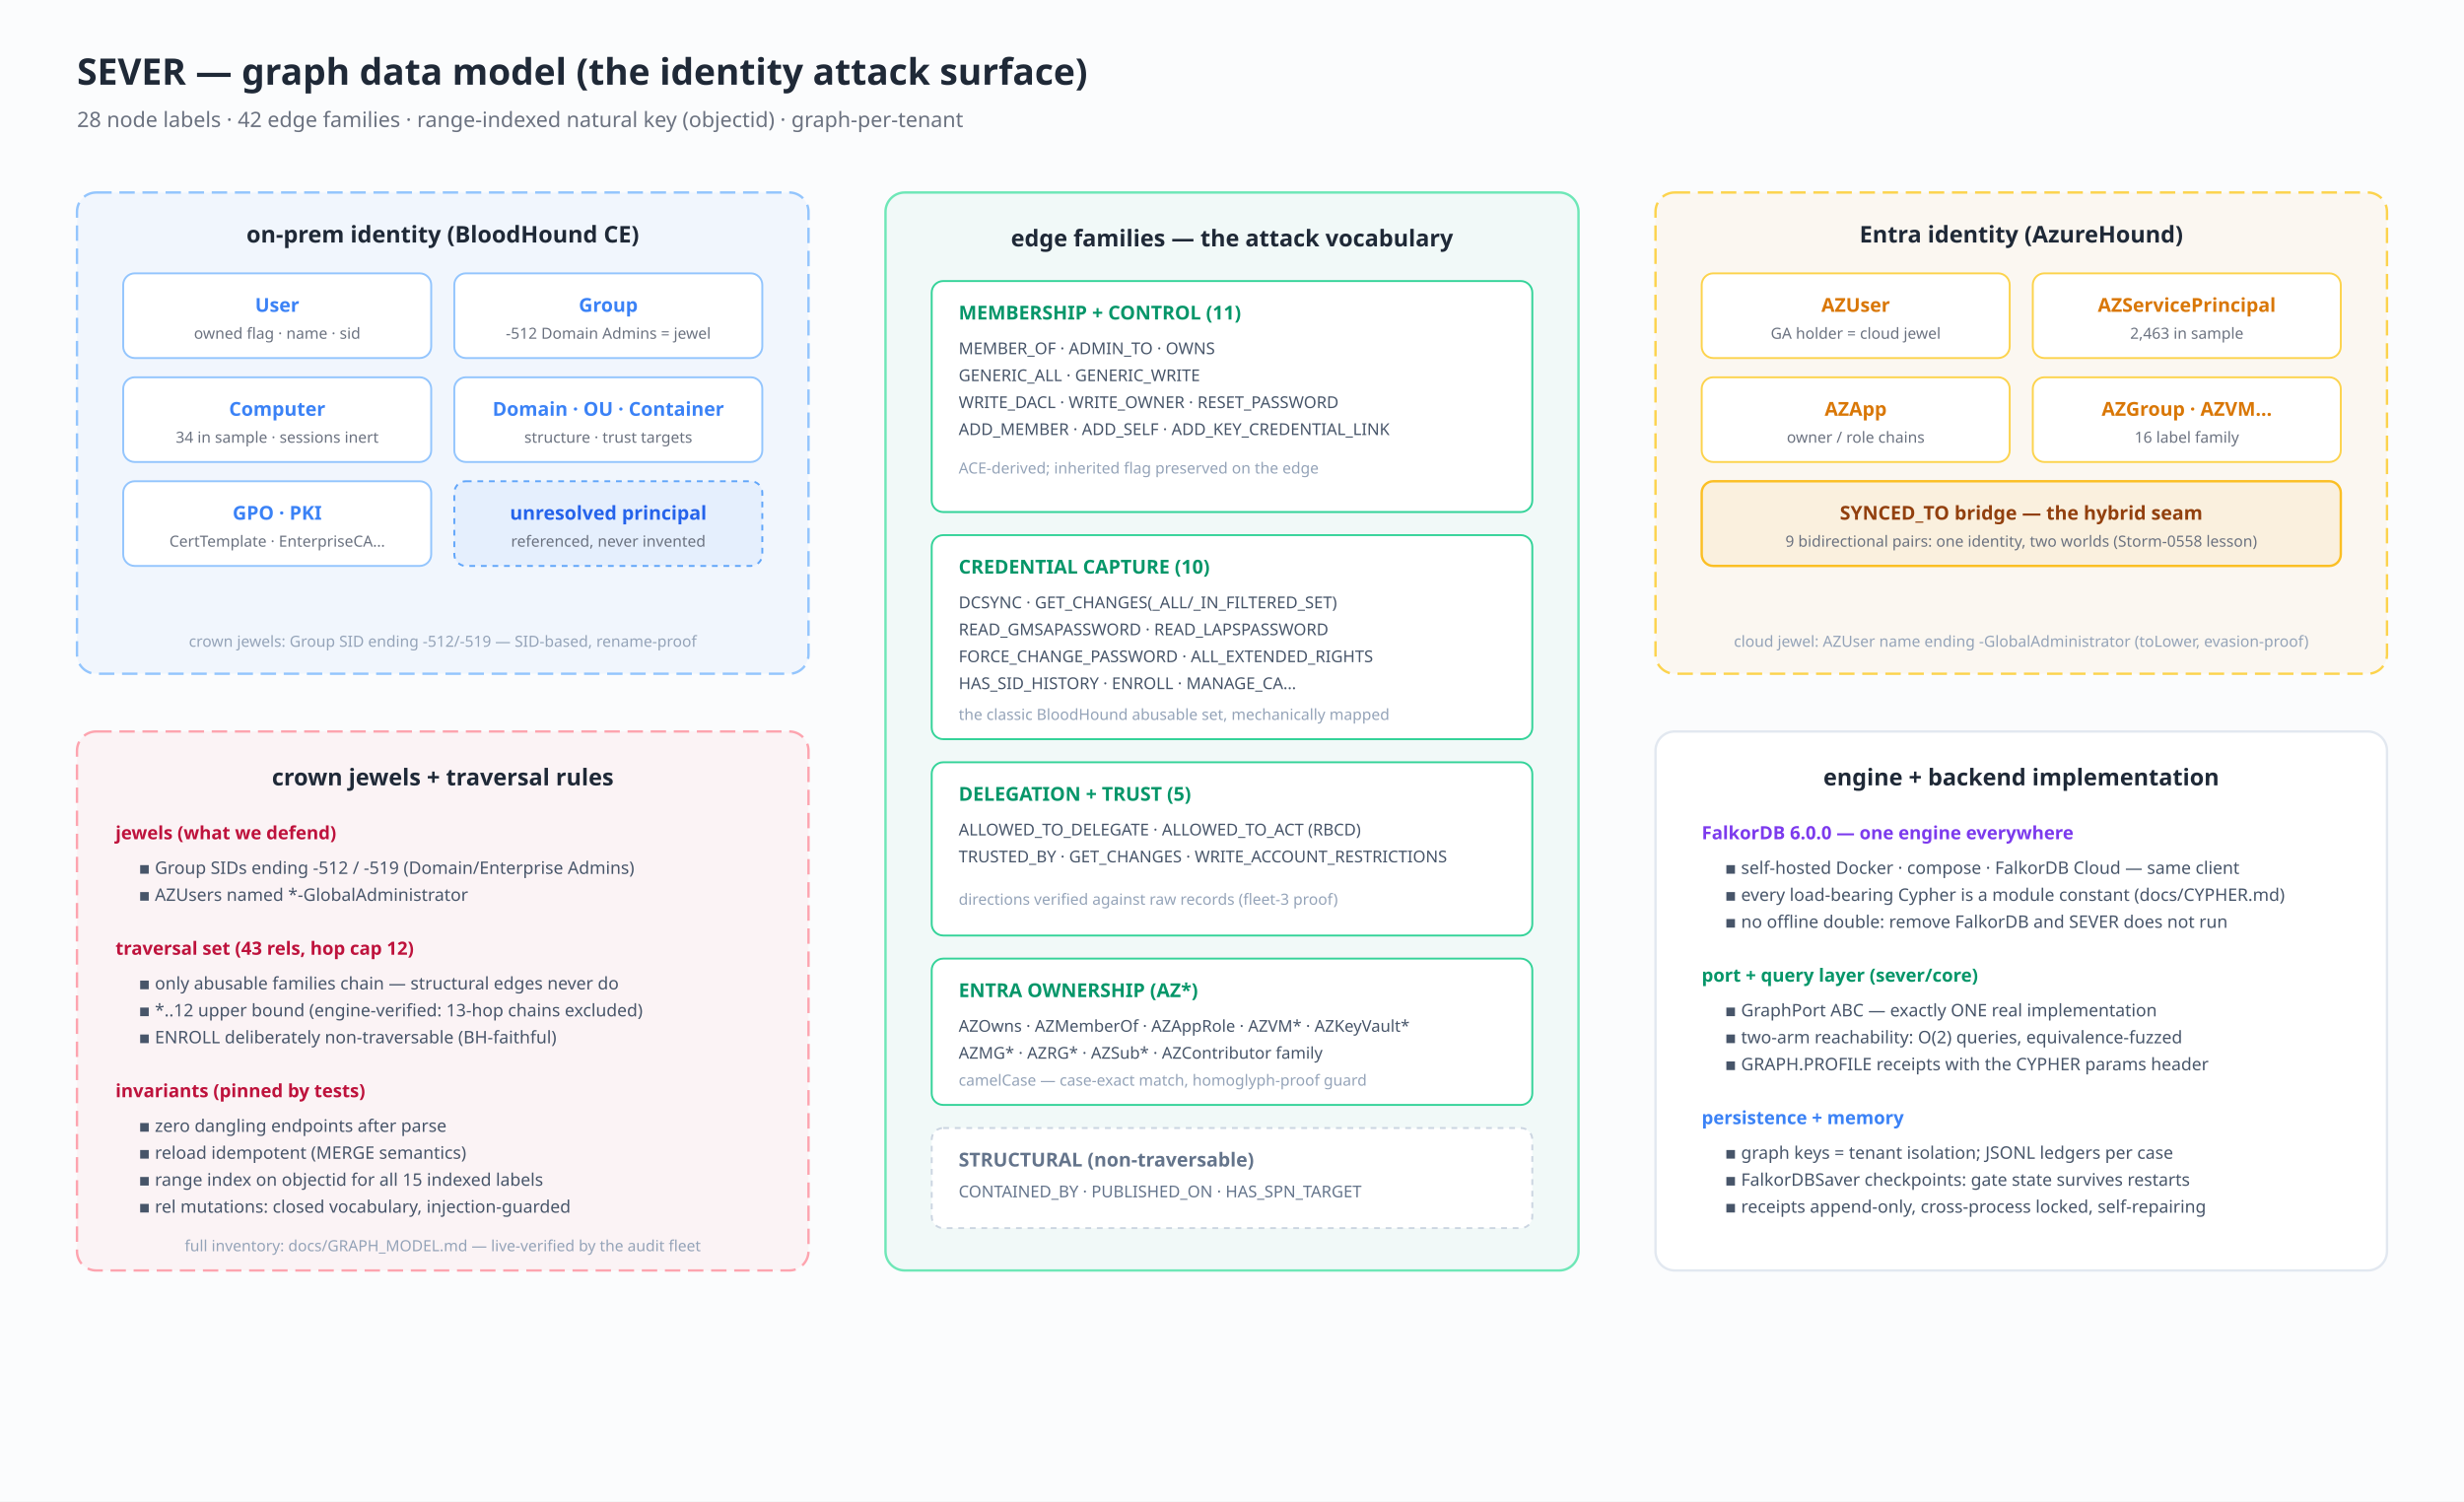
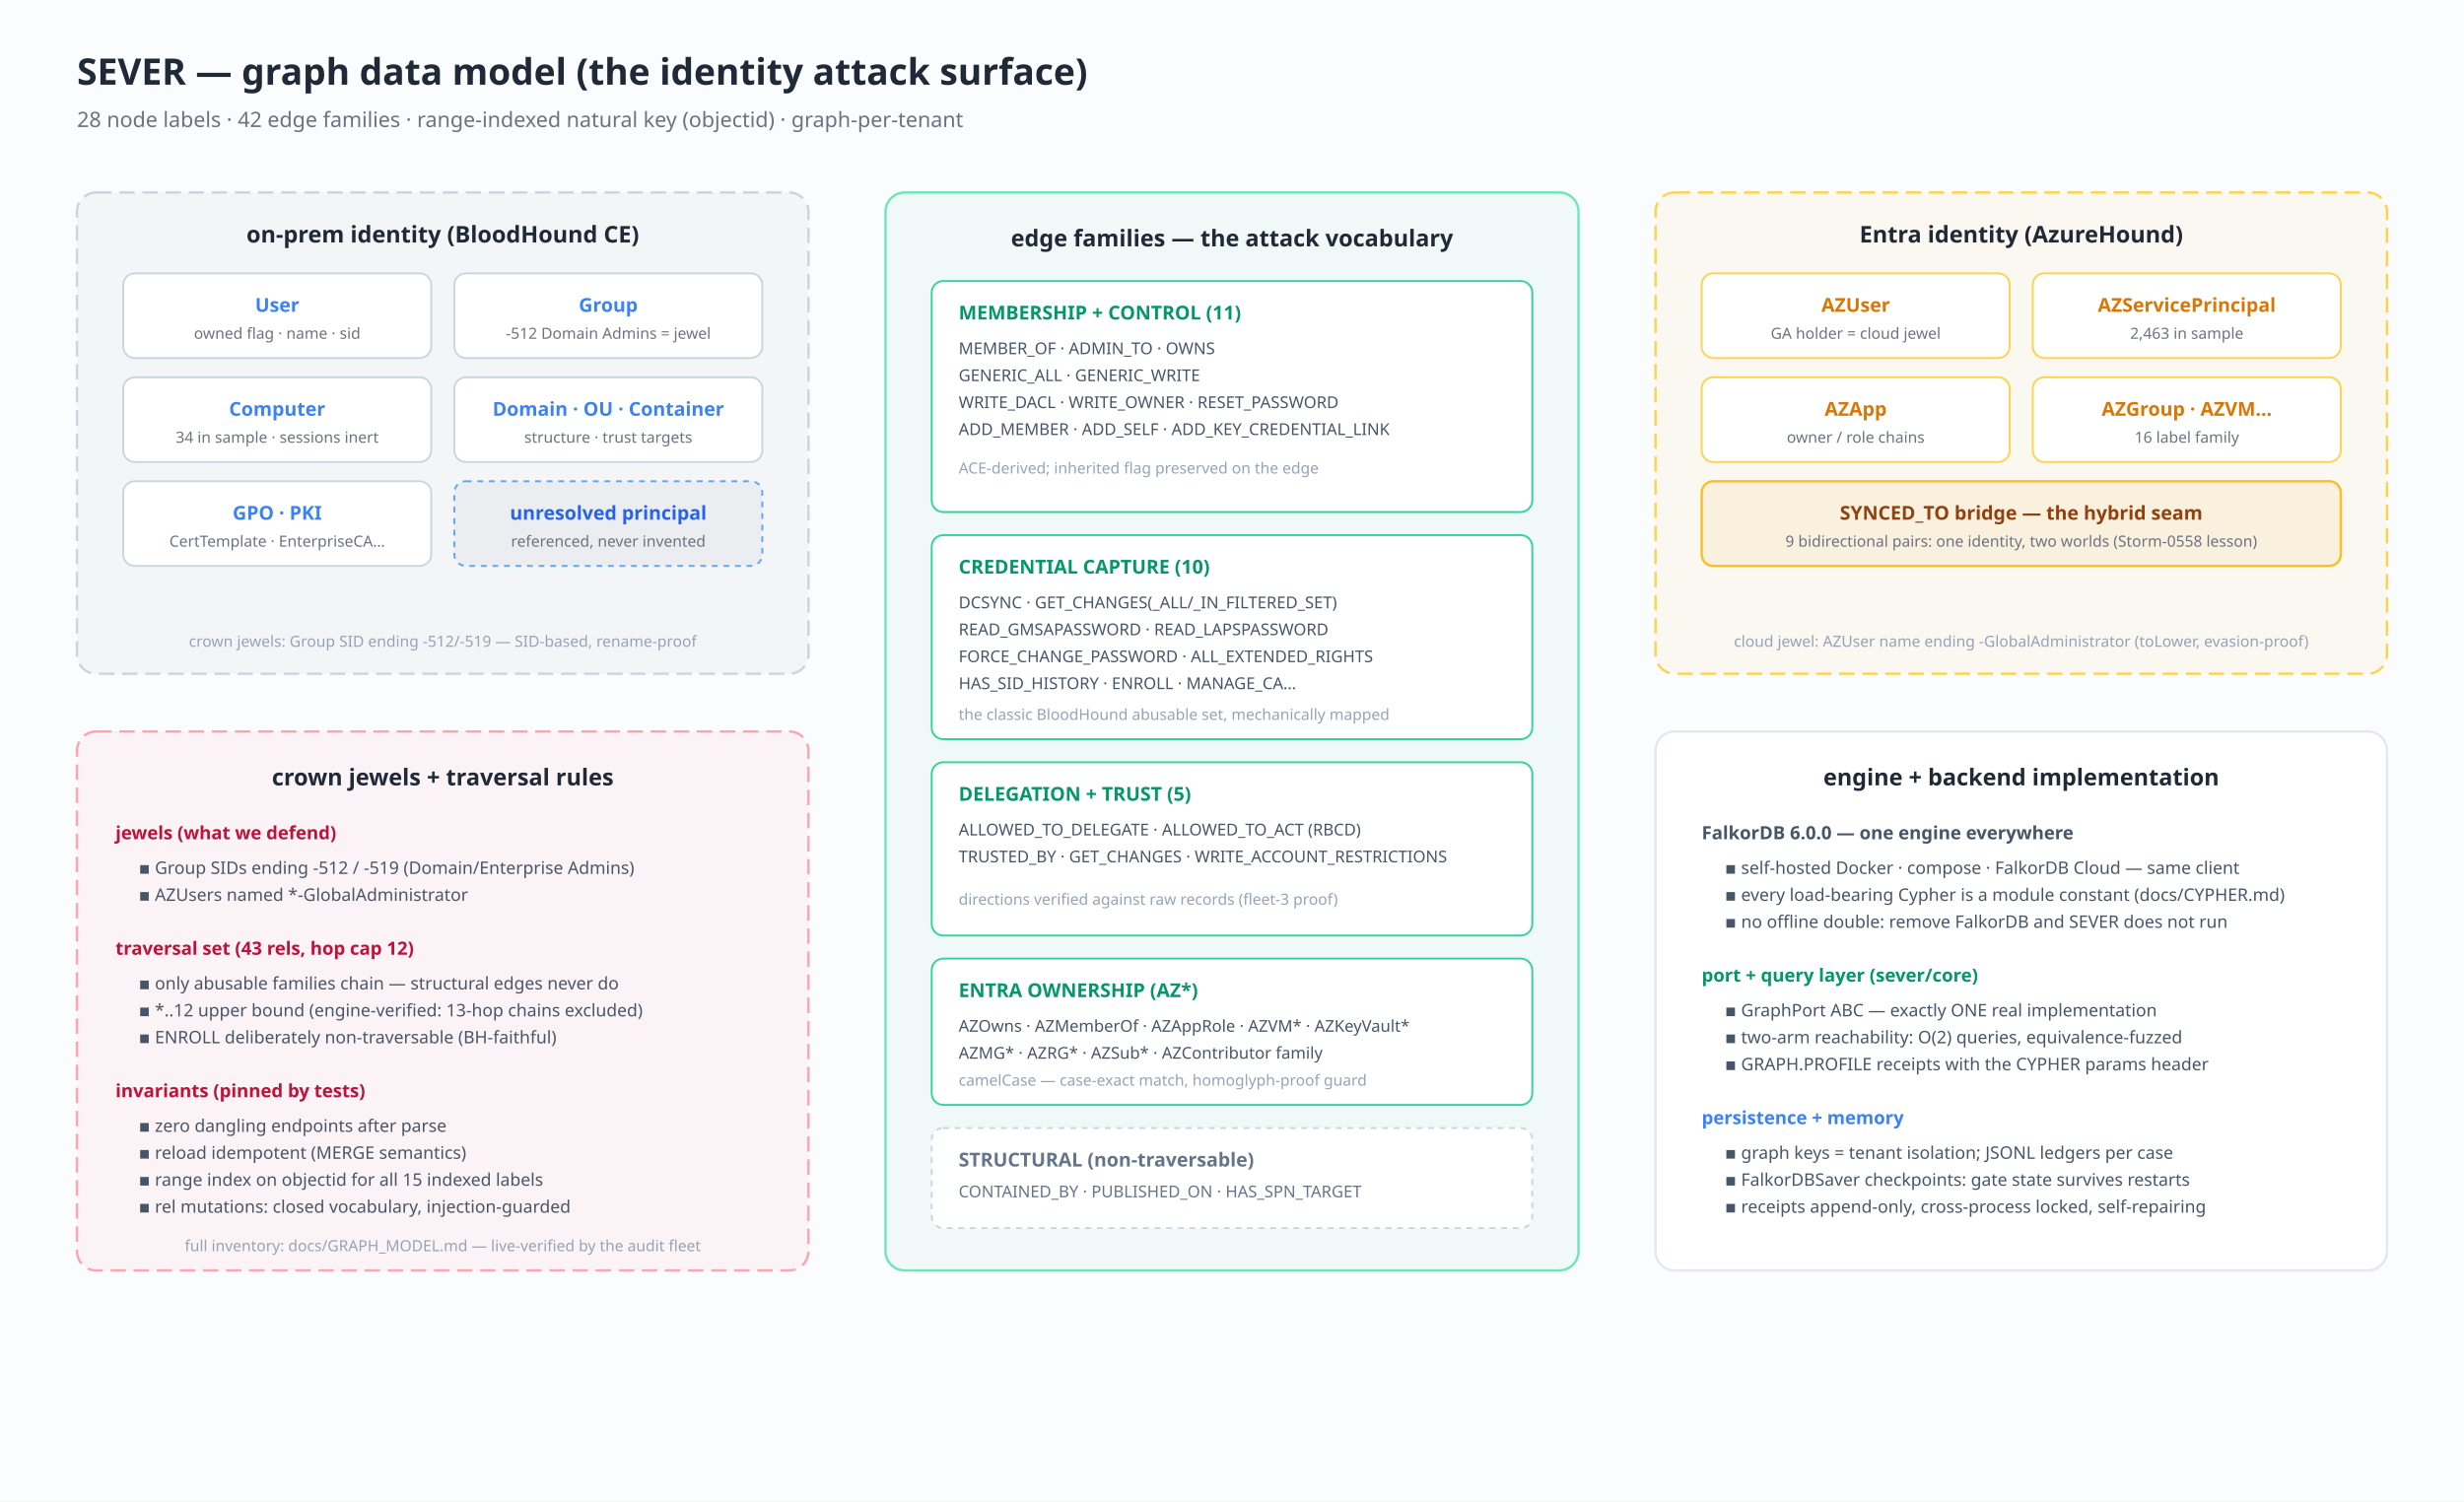
<svg xmlns="http://www.w3.org/2000/svg" width="1280" height="780" viewBox="0 0 1280 780" font-family="ui-monospace, 'Cascadia Code', 'Segoe UI', sans-serif">
  <rect width="1280" height="780" fill="#FBFCFD" />
  <text x="40" y="44" font-size="19" font-weight="700" fill="#1F2937">SEVER — graph data model (the identity attack surface)</text>
  <text x="40" y="66" font-size="11" fill="#6B7280">28 node labels · 42 edge families · range-indexed natural key (objectid) · graph-per-tenant</text>
-   <rect x="40" y="100" width="380" height="250" rx="10" fill="rgba(59,130,246,0.05)" stroke="#93C5FD" stroke-width="1.25" stroke-dasharray="8,4" />
+   <rect x="40" y="100" width="380" height="250" rx="10" fill="rgba(100,116,139,0.05)" stroke="#CBD5E1" stroke-width="1.25" stroke-dasharray="8,4" />
  <text x="230" y="126" font-size="12" font-weight="700" fill="#1F2937" text-anchor="middle">on-prem identity (BloodHound CE)</text>
-   <rect x="64" y="142" width="160" height="44" rx="6" fill="#FFFFFF" stroke="#93C5FD" stroke-width="1" />
+   <rect x="64" y="142" width="160" height="44" rx="6" fill="#FFFFFF" stroke="#CBD5E1" stroke-width="1" />
  <text x="144" y="162" font-size="10" font-weight="600" fill="#3B82F6" text-anchor="middle">User</text>
  <text x="144" y="176" font-size="8" fill="#6B7280" text-anchor="middle">owned flag · name · sid</text>
-   <rect x="236" y="142" width="160" height="44" rx="6" fill="#FFFFFF" stroke="#93C5FD" stroke-width="1" />
+   <rect x="236" y="142" width="160" height="44" rx="6" fill="#FFFFFF" stroke="#CBD5E1" stroke-width="1" />
  <text x="316" y="162" font-size="10" font-weight="600" fill="#3B82F6" text-anchor="middle">Group</text>
  <text x="316" y="176" font-size="8" fill="#6B7280" text-anchor="middle">-512 Domain Admins = jewel</text>
-   <rect x="64" y="196" width="160" height="44" rx="6" fill="#FFFFFF" stroke="#93C5FD" stroke-width="1" />
+   <rect x="64" y="196" width="160" height="44" rx="6" fill="#FFFFFF" stroke="#CBD5E1" stroke-width="1" />
  <text x="144" y="216" font-size="10" font-weight="600" fill="#3B82F6" text-anchor="middle">Computer</text>
  <text x="144" y="230" font-size="8" fill="#6B7280" text-anchor="middle">34 in sample · sessions inert</text>
-   <rect x="236" y="196" width="160" height="44" rx="6" fill="#FFFFFF" stroke="#93C5FD" stroke-width="1" />
+   <rect x="236" y="196" width="160" height="44" rx="6" fill="#FFFFFF" stroke="#CBD5E1" stroke-width="1" />
  <text x="316" y="216" font-size="10" font-weight="600" fill="#3B82F6" text-anchor="middle">Domain · OU · Container</text>
  <text x="316" y="230" font-size="8" fill="#6B7280" text-anchor="middle">structure · trust targets</text>
-   <rect x="64" y="250" width="160" height="44" rx="6" fill="#FFFFFF" stroke="#93C5FD" stroke-width="1" />
+   <rect x="64" y="250" width="160" height="44" rx="6" fill="#FFFFFF" stroke="#CBD5E1" stroke-width="1" />
  <text x="144" y="270" font-size="10" font-weight="600" fill="#3B82F6" text-anchor="middle">GPO · PKI</text>
  <text x="144" y="284" font-size="8" fill="#6B7280" text-anchor="middle">CertTemplate · EnterpriseCA…</text>
-   <rect x="236" y="250" width="160" height="44" rx="6" fill="rgba(59,130,246,0.07)" stroke="#60A5FA" stroke-width="1" stroke-dasharray="3,3" />
+   <rect x="236" y="250" width="160" height="44" rx="6" fill="rgba(100,116,139,0.07)" stroke="#60A5FA" stroke-width="1" stroke-dasharray="3,3" />
  <text x="316" y="270" font-size="10" font-weight="600" fill="#2563EB" text-anchor="middle">unresolved principal</text>
  <text x="316" y="284" font-size="8" fill="#6B7280" text-anchor="middle">referenced, never invented</text>
  <text x="230" y="336" font-size="8" fill="#94A3B8" text-anchor="middle">crown jewels: Group SID ending -512/-519 — SID-based, rename-proof</text>
  <rect x="860" y="100" width="380" height="250" rx="10" fill="rgba(245,158,11,0.05)" stroke="#FCD34D" stroke-width="1.25" stroke-dasharray="8,4" />
  <text x="1050" y="126" font-size="12" font-weight="700" fill="#1F2937" text-anchor="middle">Entra identity (AzureHound)</text>
  <rect x="884" y="142" width="160" height="44" rx="6" fill="#FFFFFF" stroke="#FCD34D" stroke-width="1" />
  <text x="964" y="162" font-size="10" font-weight="600" fill="#D97706" text-anchor="middle">AZUser</text>
  <text x="964" y="176" font-size="8" fill="#6B7280" text-anchor="middle">GA holder = cloud jewel</text>
  <rect x="1056" y="142" width="160" height="44" rx="6" fill="#FFFFFF" stroke="#FCD34D" stroke-width="1" />
  <text x="1136" y="162" font-size="10" font-weight="600" fill="#D97706" text-anchor="middle">AZServicePrincipal</text>
  <text x="1136" y="176" font-size="8" fill="#6B7280" text-anchor="middle">2,463 in sample</text>
  <rect x="884" y="196" width="160" height="44" rx="6" fill="#FFFFFF" stroke="#FCD34D" stroke-width="1" />
  <text x="964" y="216" font-size="10" font-weight="600" fill="#D97706" text-anchor="middle">AZApp</text>
  <text x="964" y="230" font-size="8" fill="#6B7280" text-anchor="middle">owner / role chains</text>
  <rect x="1056" y="196" width="160" height="44" rx="6" fill="#FFFFFF" stroke="#FCD34D" stroke-width="1" />
  <text x="1136" y="216" font-size="10" font-weight="600" fill="#D97706" text-anchor="middle">AZGroup · AZVM…</text>
  <text x="1136" y="230" font-size="8" fill="#6B7280" text-anchor="middle">16 label family</text>
  <rect x="884" y="250" width="332" height="44" rx="6" fill="rgba(245,158,11,0.08)" stroke="#FBBF24" stroke-width="1.25" />
  <text x="1050" y="270" font-size="10" font-weight="700" fill="#92400E" text-anchor="middle">SYNCED_TO bridge — the hybrid seam</text>
  <text x="1050" y="284" font-size="8" fill="#6B7280" text-anchor="middle">9 bidirectional pairs: one identity, two worlds (Storm-0558 lesson)</text>
  <text x="1050" y="336" font-size="8" fill="#94A3B8" text-anchor="middle">cloud jewel: AZUser name ending -GlobalAdministrator (toLower, evasion-proof)</text>
  <rect x="460" y="100" width="360" height="560" rx="10" fill="rgba(16,185,129,0.04)" stroke="#6EE7B7" stroke-width="1.25" />
  <text x="640" y="128" font-size="12" font-weight="700" fill="#1F2937" text-anchor="middle">edge families — the attack vocabulary</text>
  <rect x="484" y="146" width="312" height="120" rx="6" fill="#FFFFFF" stroke="#34D399" stroke-width="1" />
  <text x="498" y="166" font-size="10" font-weight="700" fill="#059669">MEMBERSHIP + CONTROL (11)</text>
  <text x="498" y="184" font-size="8.5" fill="#475569">MEMBER_OF · ADMIN_TO · OWNS</text>
  <text x="498" y="198" font-size="8.5" fill="#475569">GENERIC_ALL · GENERIC_WRITE</text>
  <text x="498" y="212" font-size="8.5" fill="#475569">WRITE_DACL · WRITE_OWNER · RESET_PASSWORD</text>
  <text x="498" y="226" font-size="8.5" fill="#475569">ADD_MEMBER · ADD_SELF · ADD_KEY_CREDENTIAL_LINK</text>
  <text x="498" y="246" font-size="8" fill="#94A3B8">ACE-derived; inherited flag preserved on the edge</text>
  <rect x="484" y="278" width="312" height="106" rx="6" fill="#FFFFFF" stroke="#34D399" stroke-width="1" />
  <text x="498" y="298" font-size="10" font-weight="700" fill="#059669">CREDENTIAL CAPTURE (10)</text>
  <text x="498" y="316" font-size="8.5" fill="#475569">DCSYNC · GET_CHANGES(_ALL/_IN_FILTERED_SET)</text>
  <text x="498" y="330" font-size="8.5" fill="#475569">READ_GMSAPASSWORD · READ_LAPSPASSWORD</text>
  <text x="498" y="344" font-size="8.5" fill="#475569">FORCE_CHANGE_PASSWORD · ALL_EXTENDED_RIGHTS</text>
  <text x="498" y="358" font-size="8.5" fill="#475569">HAS_SID_HISTORY · ENROLL · MANAGE_CA…</text>
  <text x="498" y="374" font-size="8" fill="#94A3B8">the classic BloodHound abusable set, mechanically mapped</text>
  <rect x="484" y="396" width="312" height="90" rx="6" fill="#FFFFFF" stroke="#34D399" stroke-width="1" />
  <text x="498" y="416" font-size="10" font-weight="700" fill="#059669">DELEGATION + TRUST (5)</text>
  <text x="498" y="434" font-size="8.5" fill="#475569">ALLOWED_TO_DELEGATE · ALLOWED_TO_ACT (RBCD)</text>
  <text x="498" y="448" font-size="8.5" fill="#475569">TRUSTED_BY · GET_CHANGES · WRITE_ACCOUNT_RESTRICTIONS</text>
  <text x="498" y="470" font-size="8" fill="#94A3B8">directions verified against raw records (fleet-3 proof)</text>
  <rect x="484" y="498" width="312" height="76" rx="6" fill="#FFFFFF" stroke="#34D399" stroke-width="1" />
  <text x="498" y="518" font-size="10" font-weight="700" fill="#059669">ENTRA OWNERSHIP (AZ*)</text>
  <text x="498" y="536" font-size="8.5" fill="#475569">AZOwns · AZMemberOf · AZAppRole · AZVM* · AZKeyVault*</text>
  <text x="498" y="550" font-size="8.5" fill="#475569">AZMG* · AZRG* · AZSub* · AZContributor family</text>
  <text x="498" y="564" font-size="8" fill="#94A3B8">camelCase — case-exact match, homoglyph-proof guard</text>
  <rect x="484" y="586" width="312" height="52" rx="6" fill="#FFFFFF" stroke="#CBD5E1" stroke-width="1" stroke-dasharray="3,3" />
  <text x="498" y="606" font-size="10" font-weight="700" fill="#64748B">STRUCTURAL (non-traversable)</text>
  <text x="498" y="622" font-size="8.5" fill="#64748B">CONTAINED_BY · PUBLISHED_ON · HAS_SPN_TARGET</text>
  <rect x="40" y="380" width="380" height="280" rx="10" fill="rgba(244,63,94,0.05)" stroke="#FDA4AF" stroke-width="1.25" stroke-dasharray="8,4" />
  <text x="230" y="408" font-size="12" font-weight="700" fill="#1F2937" text-anchor="middle">crown jewels + traversal rules</text>
  <text x="60" y="436" font-size="9.5" font-weight="600" fill="#BE123C"> jewels (what we defend)</text>
  <text x="72" y="454" font-size="9" fill="#475569">▪ Group SIDs ending -512 / -519 (Domain/Enterprise Admins)</text>
  <text x="72" y="468" font-size="9" fill="#475569">▪ AZUsers named *-GlobalAdministrator</text>
  <text x="60" y="496" font-size="9.5" font-weight="600" fill="#BE123C"> traversal set (43 rels, hop cap 12)</text>
  <text x="72" y="514" font-size="9" fill="#475569">▪ only abusable families chain — structural edges never do</text>
  <text x="72" y="528" font-size="9" fill="#475569">▪ *..12 upper bound (engine-verified: 13-hop chains excluded)</text>
  <text x="72" y="542" font-size="9" fill="#475569">▪ ENROLL deliberately non-traversable (BH-faithful)</text>
  <text x="60" y="570" font-size="9.5" font-weight="600" fill="#BE123C"> invariants (pinned by tests)</text>
  <text x="72" y="588" font-size="9" fill="#475569">▪ zero dangling endpoints after parse</text>
  <text x="72" y="602" font-size="9" fill="#475569">▪ reload idempotent (MERGE semantics)</text>
  <text x="72" y="616" font-size="9" fill="#475569">▪ range index on objectid for all 15 indexed labels</text>
  <text x="72" y="630" font-size="9" fill="#475569">▪ rel mutations: closed vocabulary, injection-guarded</text>
  <text x="230" y="650" font-size="8" fill="#94A3B8" text-anchor="middle">full inventory: docs/GRAPH_MODEL.md — live-verified by the audit fleet</text>
  <rect x="860" y="380" width="380" height="280" rx="10" fill="#FFFFFF" stroke="#E2E8F0" stroke-width="1.25" />
  <text x="1050" y="408" font-size="12" font-weight="700" fill="#1F2937" text-anchor="middle">engine + backend implementation</text>
-   <text x="884" y="436" font-size="9.5" font-weight="600" fill="#7C3AED"> FalkorDB 6.0.0 — one engine everywhere</text>
+   <text x="884" y="436" font-size="9.5" font-weight="600" fill="#475569"> FalkorDB 6.0.0 — one engine everywhere</text>
  <text x="896" y="454" font-size="9" fill="#475569">▪ self-hosted Docker · compose · FalkorDB Cloud — same client</text>
  <text x="896" y="468" font-size="9" fill="#475569">▪ every load-bearing Cypher is a module constant (docs/CYPHER.md)</text>
  <text x="896" y="482" font-size="9" fill="#475569">▪ no offline double: remove FalkorDB and SEVER does not run</text>
  <text x="884" y="510" font-size="9.5" font-weight="600" fill="#059669"> port + query layer (sever/core)</text>
  <text x="896" y="528" font-size="9" fill="#475569">▪ GraphPort ABC — exactly ONE real implementation</text>
  <text x="896" y="542" font-size="9" fill="#475569">▪ two-arm reachability: O(2) queries, equivalence-fuzzed</text>
  <text x="896" y="556" font-size="9" fill="#475569">▪ GRAPH.PROFILE receipts with the CYPHER params header</text>
  <text x="884" y="584" font-size="9.5" font-weight="600" fill="#3B82F6"> persistence + memory</text>
  <text x="896" y="602" font-size="9" fill="#475569">▪ graph keys = tenant isolation; JSONL ledgers per case</text>
  <text x="896" y="616" font-size="9" fill="#475569">▪ FalkorDBSaver checkpoints: gate state survives restarts</text>
  <text x="896" y="630" font-size="9" fill="#475569">▪ receipts append-only, cross-process locked, self-repairing</text>
</svg>
